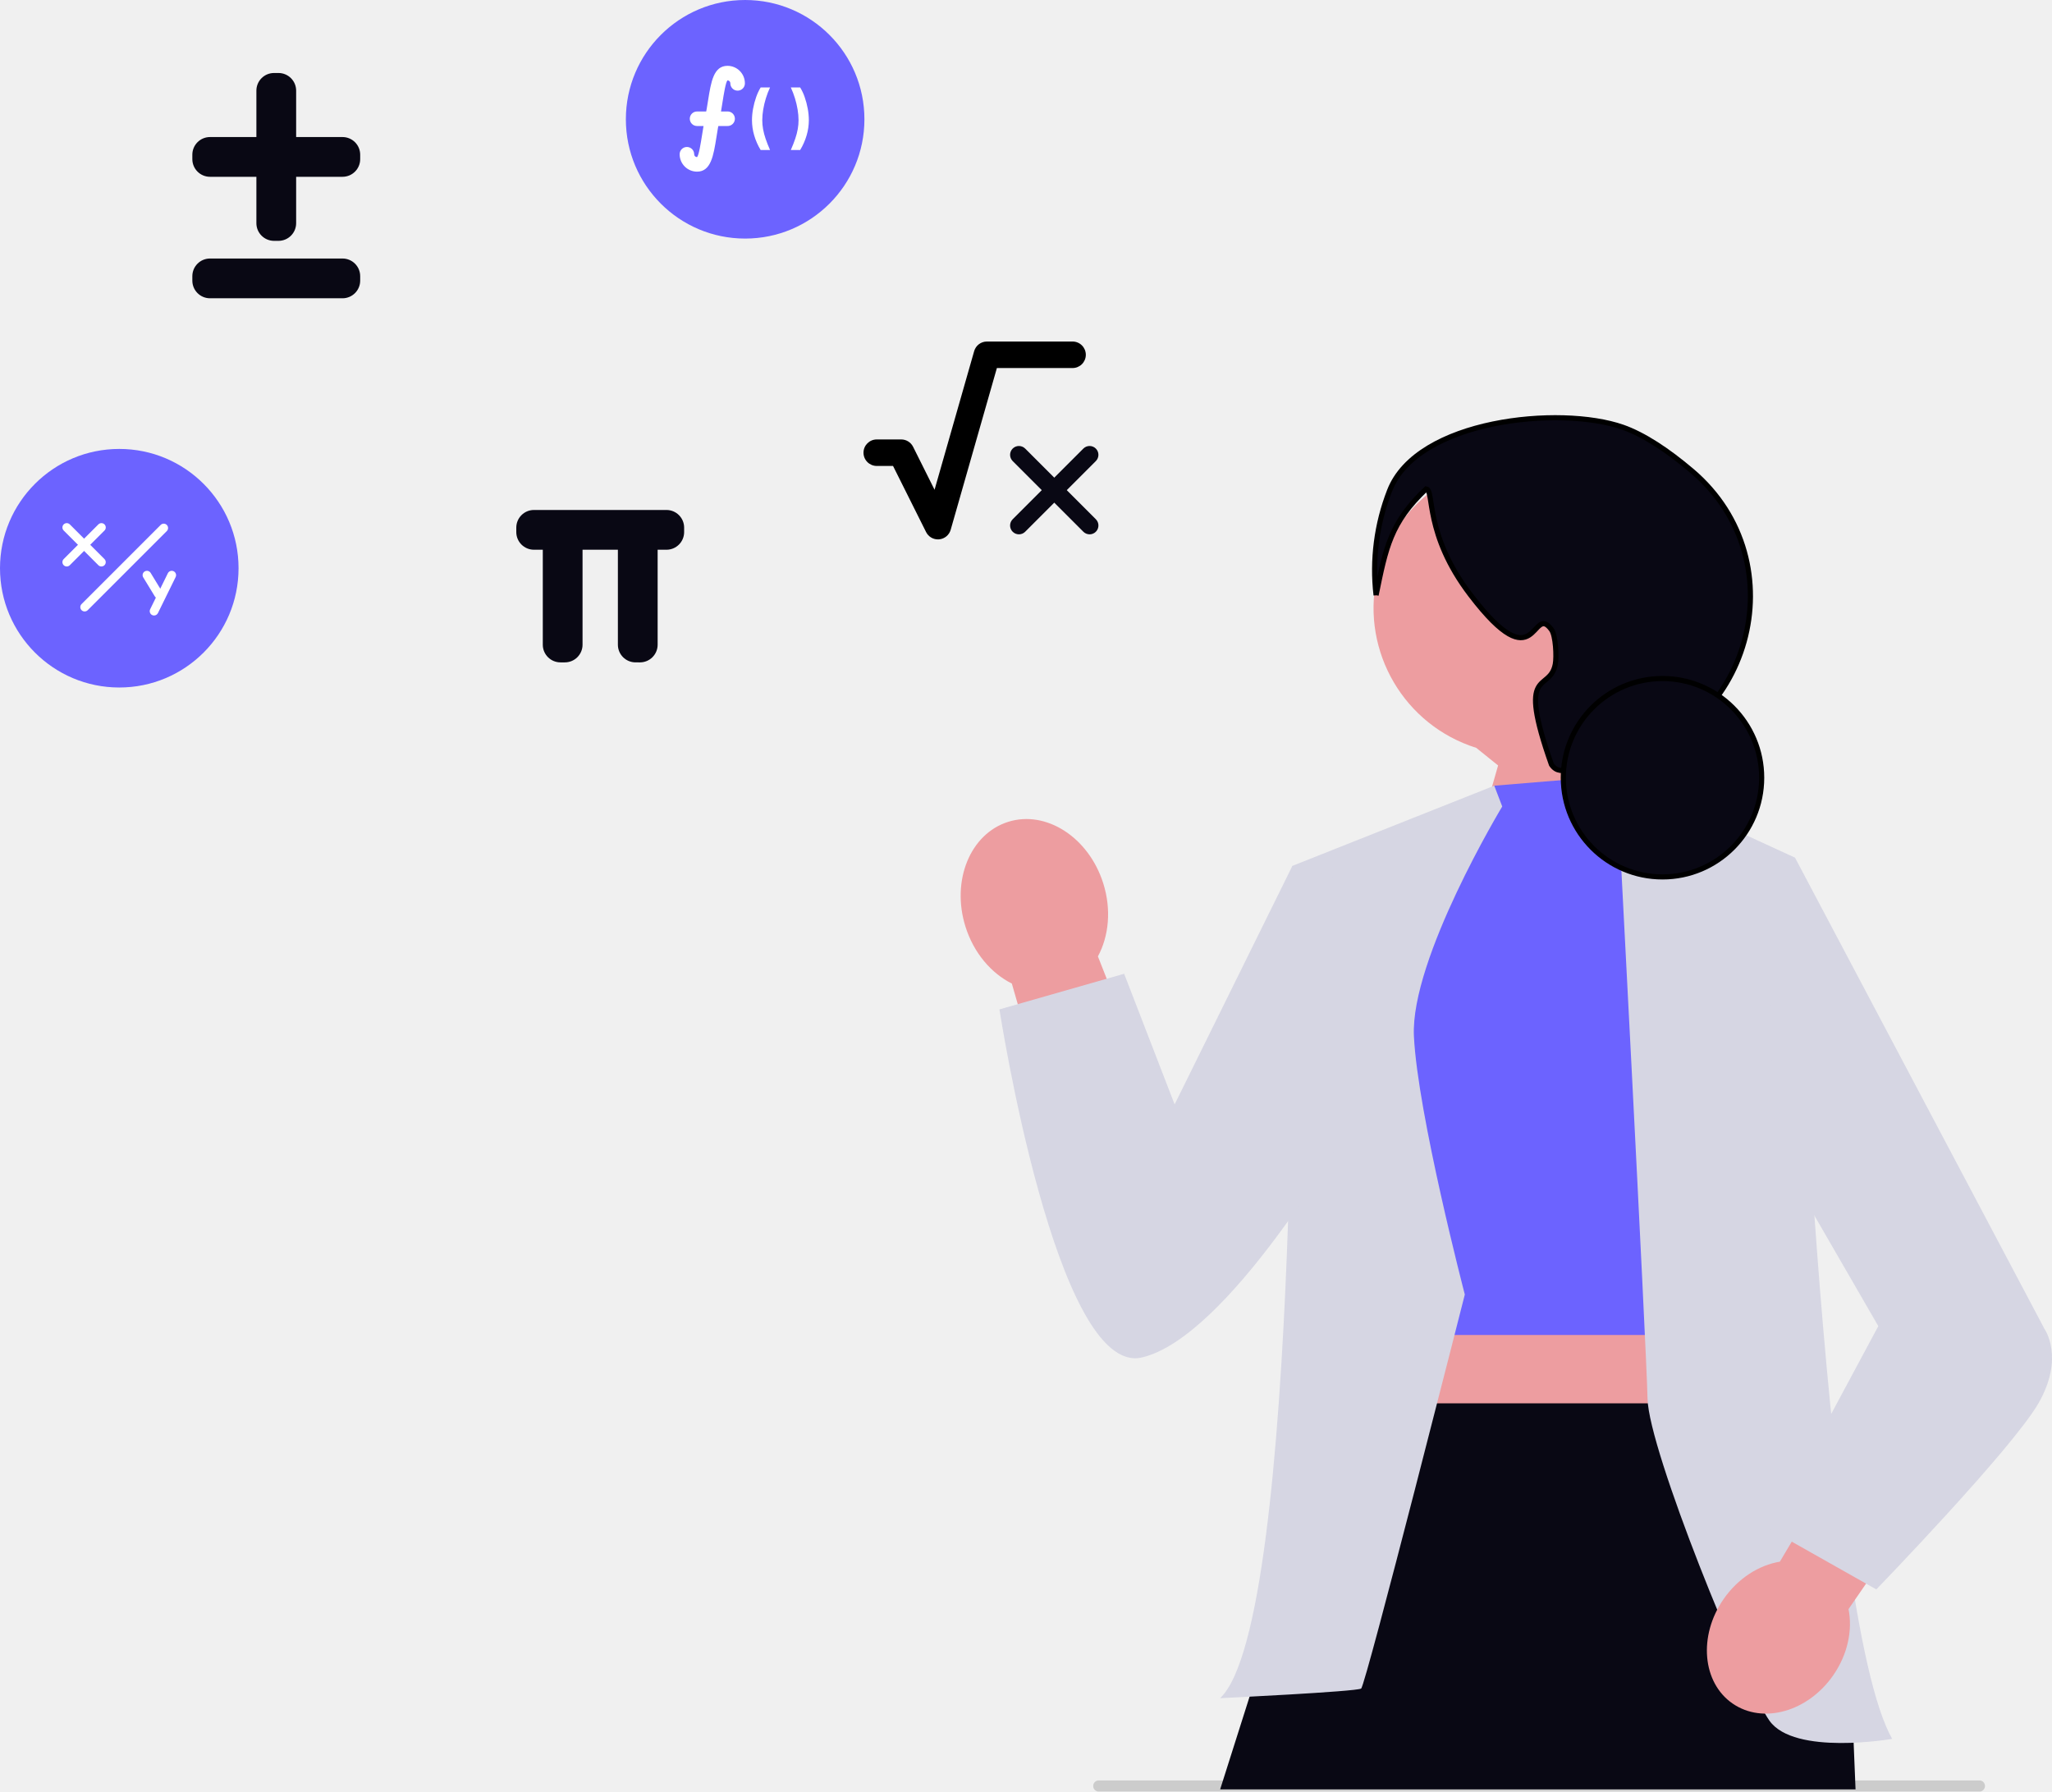
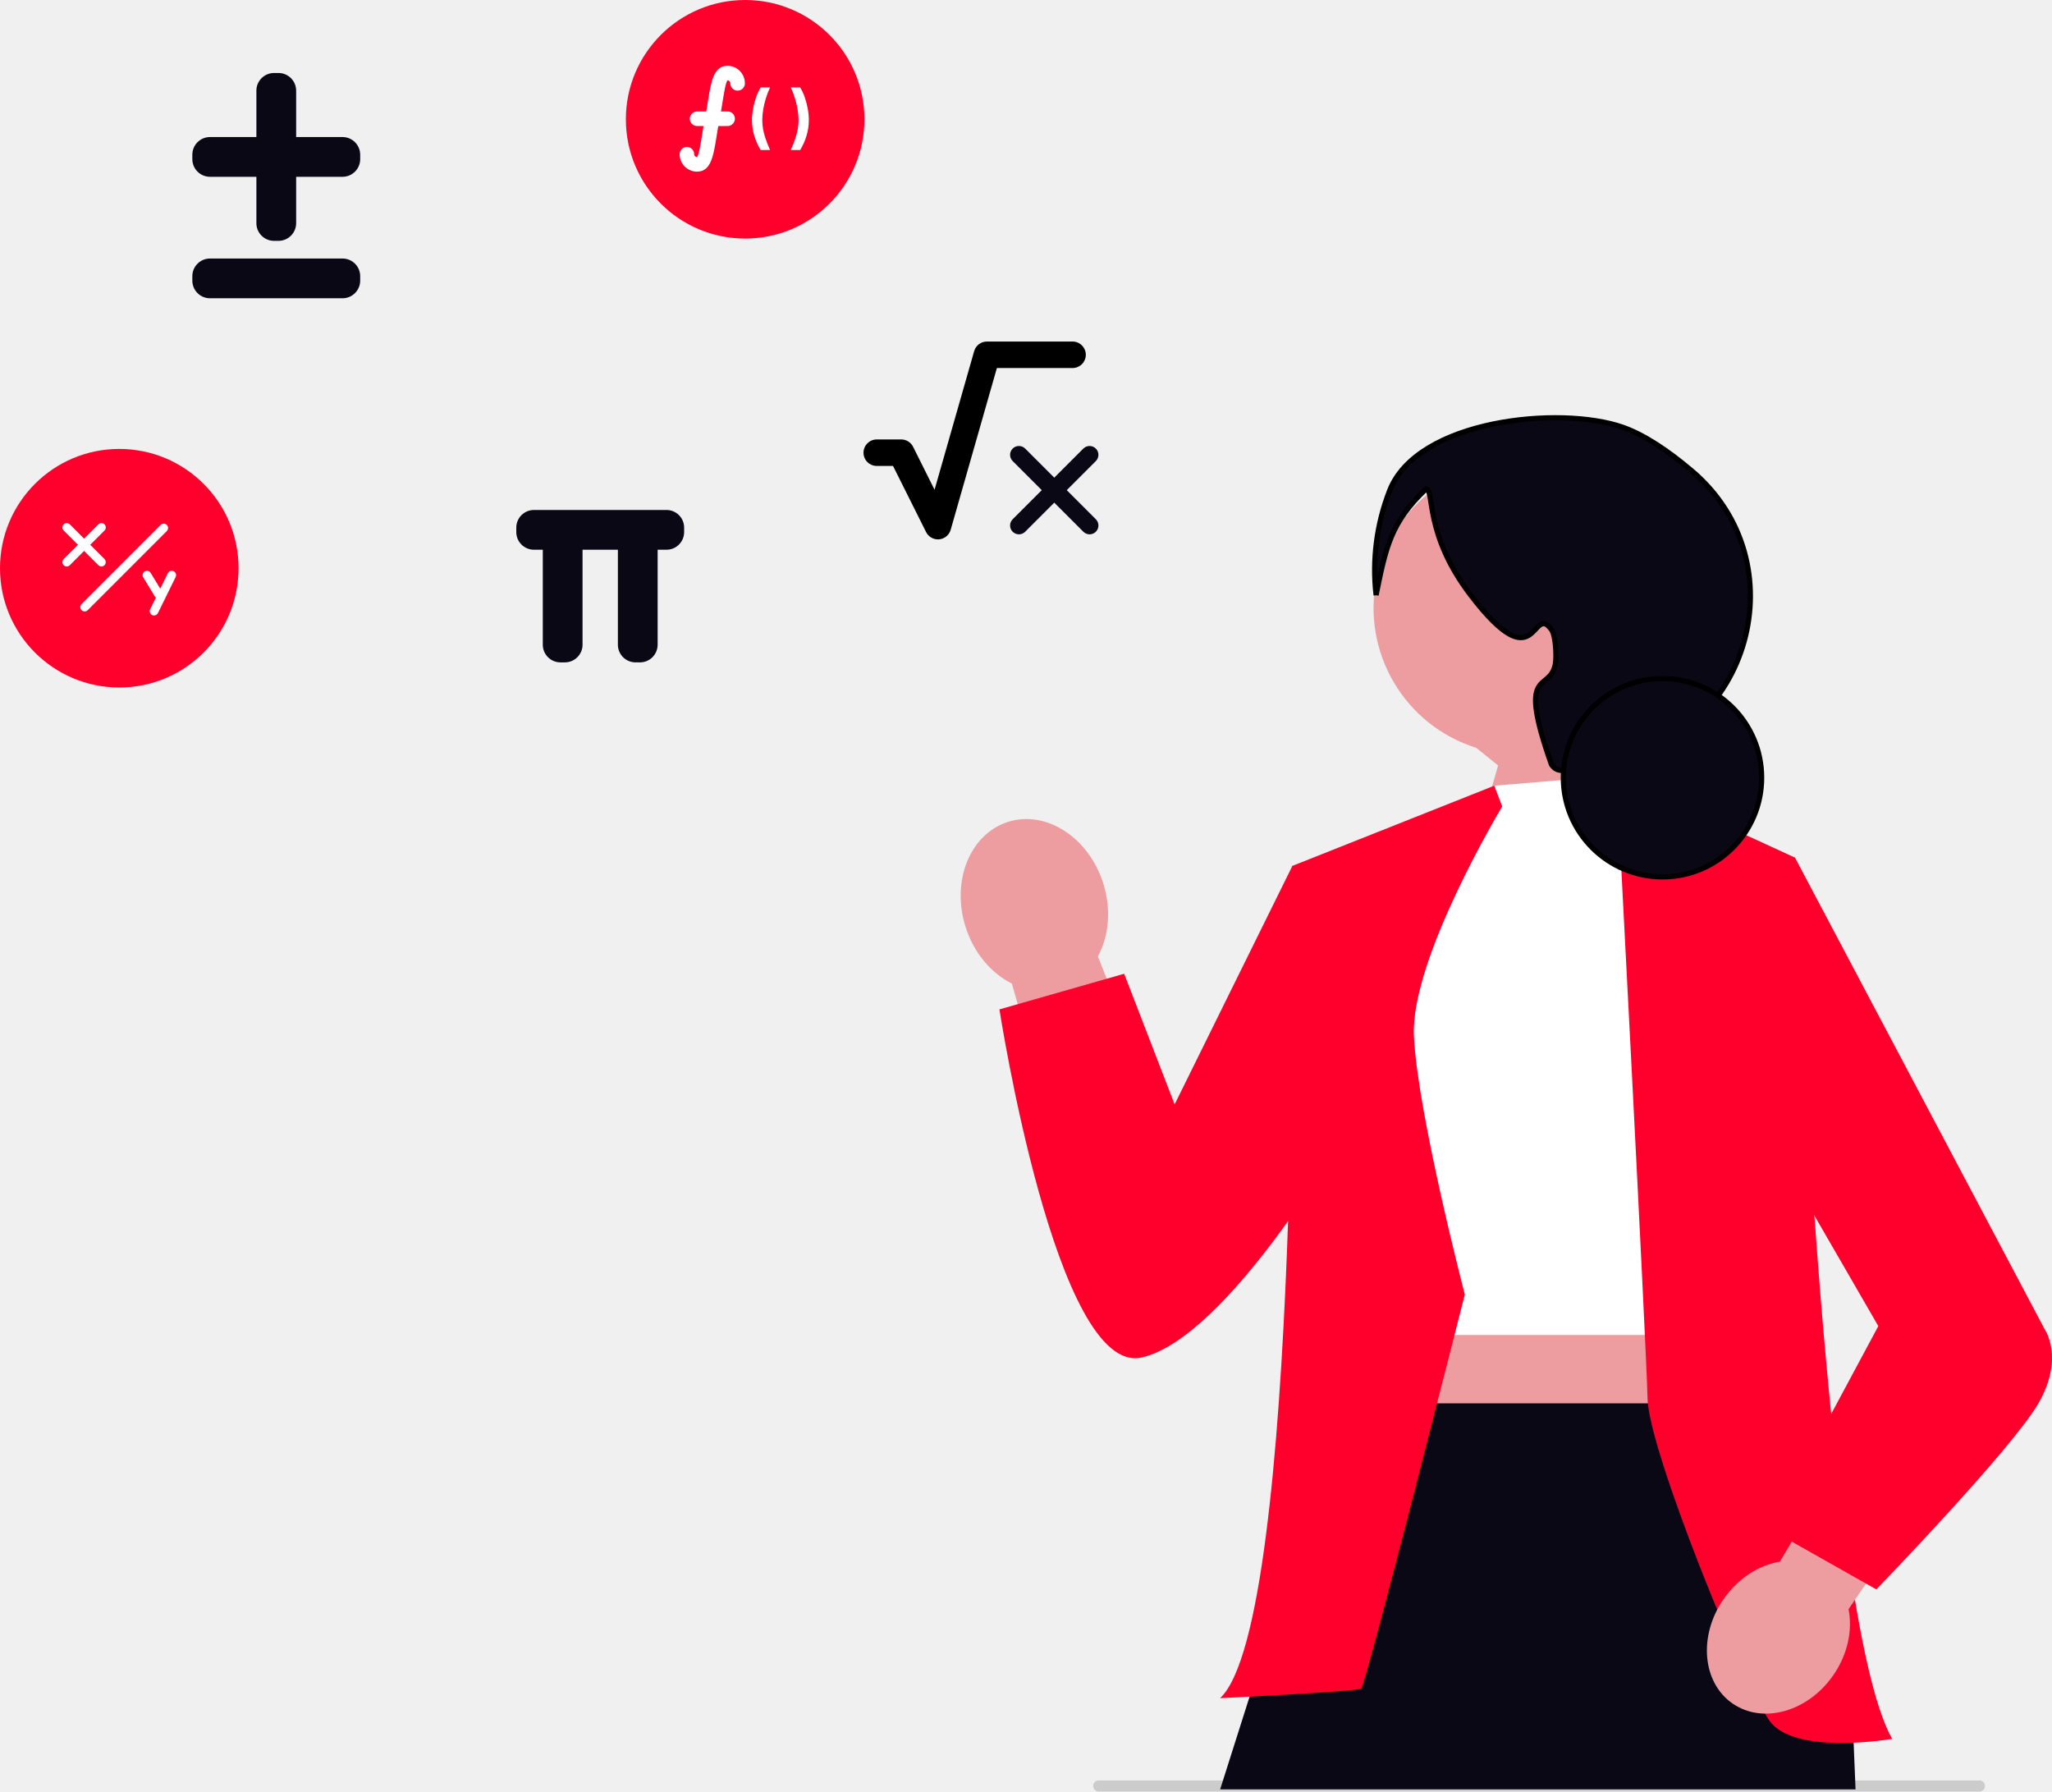
<svg xmlns="http://www.w3.org/2000/svg" width="799.99" height="698.367" viewBox="0 0 799.99 698.367" role="img" artist="Katerina Limpitsouni" source="https://undraw.co/">
  <g transform="translate(-290 -151.205)">
    <g transform="translate(664.527 314.043)">
      <path d="M288.749,66.256a57.151,57.151,0,1,0-74.273,54.538L223,127.66,207.7,181.2l17.825,12.61,56.323-46.935s-12.168-15.5-18.693-32.973a57.089,57.089,0,0,0,25.595-47.645Z" transform="translate(-13.481 7.888)" fill="#ed9da0" />
      <path d="M395.285,235.2l40.947,142.291,41.409-28.739-48.8-124.146c4.255-7.881,5.313-18.24,2.081-28.48-5.656-17.916-22.26-28.646-37.088-23.965s-22.262,23-16.607,40.915c3.232,10.239,10.046,18.114,18.055,22.123Z" transform="translate(-375.336 -14.627)" fill="#ed9da0" />
      <rect width="147.703" height="172.031" transform="translate(156.603 276.757)" fill="#ed9da0" />
      <path d="M32.236,610.669H376.144a2.186,2.186,0,0,0,0-4.325H32.236a2.181,2.181,0,0,0,0,4.325Z" transform="translate(21.327 -75.139)" fill="#ccc" />
      <path d="M301.171,435.608l33.5,101.8,2,48.677H88.956l47.775-150.48Z" transform="translate(12.204 -51.404)" fill="#090814" />
-       <path d="M248.28,151.484l35.112,80.184-3.474,137.808H161.248l-3.725-146.224,44.058-67.909Z" transform="translate(6.446 -11.905)" fill="#6c63ff" />
-       <path d="M141.992,183.375s10.279,294.862,37.88,343.521c0,0-38.144,6.647-47.845-7.1S84.908,414.522,84.5,394.253,72.375,151.369,72.375,151.369l69.618,32.006Z" transform="translate(183.277 -11.889)" fill="#d6d6e3" />
-       <path d="M358.932,164.069l-3.1-8.1-78.7,31.253s3.672,294.67-28.188,324.445c0,0,53.226-2.539,54.994-3.758s40.409-153.593,40.409-153.593-18.42-70.588-19.842-100.729,34.427-89.516,34.427-89.516Z" transform="translate(-147.805 -12.528)" fill="#d6d6e3" />
-       <path d="M454.937,198.026l-19.969-5.761-45.916,92.989-19.678-50.932-48.617,13.89s22.1,143.407,55.506,135.694,78.673-86.467,78.673-86.467V198.026Z" transform="translate(-305.641 -17.575)" fill="#d6d6e3" />
+       <path d="M248.28,151.484l35.112,80.184-3.474,137.808H161.248l-3.725-146.224,44.058-67.909Z" transform="translate(6.446 -11.905)" fill="#FFFFFF" />
+       <path d="M141.992,183.375s10.279,294.862,37.88,343.521c0,0-38.144,6.647-47.845-7.1S84.908,414.522,84.5,394.253,72.375,151.369,72.375,151.369l69.618,32.006Z" transform="translate(183.277 -11.889)" fill="#ff002c" />
+       <path d="M358.932,164.069l-3.1-8.1-78.7,31.253s3.672,294.67-28.188,324.445c0,0,53.226-2.539,54.994-3.758s40.409-153.593,40.409-153.593-18.42-70.588-19.842-100.729,34.427-89.516,34.427-89.516Z" transform="translate(-147.805 -12.528)" fill="#ff002c" />
+       <path d="M454.937,198.026l-19.969-5.761-45.916,92.989-19.678-50.932-48.617,13.89s22.1,143.407,55.506,135.694,78.673-86.467,78.673-86.467V198.026Z" transform="translate(-305.641 -17.575)" fill="#ff002c" />
      <path d="M69.518,508.669l67.013-97.418-30.807-27.1L42.753,490.174c-8.167,1.362-16.331,6.464-21.974,14.631-9.874,14.289-8.292,32.5,3.533,40.669S53.729,548.686,63.6,534.4c5.643-8.167,7.529-17.607,5.915-25.728Z" transform="translate(276.623 -44.25)" fill="#ed9da0" />
-       <path d="M0,196.764l11.894-8.221,97.3,183.781s7.9,11.082-2.4,28.938S43.6,473.8,43.6,473.8L1.929,450.264l42.443-79.1-40.007-69.2L0,196.764Z" transform="translate(313.375 -17.057)" fill="#d6d6e3" />
+       <path d="M0,196.764l11.894-8.221,97.3,183.781s7.9,11.082-2.4,28.938S43.6,473.8,43.6,473.8L1.929,450.264l42.443-79.1-40.007-69.2L0,196.764Z" transform="translate(313.375 -17.057)" fill="#ff002c" />
      <path d="M397.054,69.188c3.817-18.674,5.648-28.24,19.523-41.45,3.293.466-.869,17.542,17.282,41.328,26.387,34.577,23.757,2.874,31.559,13.525,1.694,2.312,2.059,10.655,1.5,13.525-2.2,11.341-15.217.267-1.5,39.073,2.04,3.018,4.446,2.284,7.514,2.254.238,0-1.319-.3,4.509-1.5,2.781-.574,6.674-1.253,11.341-2.039C543,124.769,562.14,56.361,520.235,20.771c-9.534-8.1-18.891-14.234-27.015-17.078C468.752-4.872,413,.7,402.3,28.489a85.128,85.128,0,0,0-5.246,40.7Z" transform="translate(-235.107 0)" fill="#090814" stroke="#000" stroke-width="2" />
      <ellipse cx="38.667" cy="38.667" rx="38.667" ry="38.667" transform="translate(234.944 101.662)" fill="#090814" stroke="#000" stroke-width="2" />
    </g>
    <path d="M-22471.115,11140.82a6.888,6.888,0,0,1-6.887-6.887v-1.725a6.888,6.888,0,0,1,6.887-6.887h51.66a6.888,6.888,0,0,1,6.891,6.887v1.725a6.888,6.888,0,0,1-6.891,6.887Zm24.971-22.386a6.888,6.888,0,0,1-6.887-6.888v-18.082h-18.084a6.888,6.888,0,0,1-6.887-6.888v-1.719a6.885,6.885,0,0,1,6.887-6.888h18.084v-18.083a6.888,6.888,0,0,1,6.887-6.887h1.725a6.888,6.888,0,0,1,6.887,6.887v18.083h18.078a6.886,6.886,0,0,1,6.891,6.888v1.719a6.889,6.889,0,0,1-6.891,6.888h-18.078v18.082a6.888,6.888,0,0,1-6.887,6.888Z" transform="translate(22842.986 -10873.341)" fill="#090814" />
    <g transform="translate(626.644 284.34)">
      <path d="M26.021,76.13A5.166,5.166,0,0,1,21.4,73.274L8.516,47.5H2.166a5.166,5.166,0,0,1,0-10.332h9.543a5.166,5.166,0,0,1,4.621,2.856L24.7,56.775,40.14,2.747A5.166,5.166,0,0,1,45.107-1h33.4a5.166,5.166,0,1,1,0,10.332H49L30.989,72.383A5.166,5.166,0,0,1,26.5,76.107C26.34,76.122,26.18,76.13,26.021,76.13Z" transform="translate(3 1)" />
      <g transform="translate(57.148 40.718)">
        <path d="M27,30.439a3.433,3.433,0,0,1-2.435-1.009L-2.991,1.879a3.444,3.444,0,0,1,0-4.87,3.444,3.444,0,0,1,4.87,0L29.431,24.56A3.444,3.444,0,0,1,27,30.439Z" transform="translate(4 4)" fill="#090814" />
        <path d="M-.556,30.439a3.433,3.433,0,0,1-2.435-1.009,3.444,3.444,0,0,1,0-4.87L24.56-2.991a3.444,3.444,0,0,1,4.87,0,3.444,3.444,0,0,1,0,4.87L1.879,29.431A3.433,3.433,0,0,1-.556,30.439Z" transform="translate(4 4)" fill="#090814" />
      </g>
    </g>
    <path d="M-22431.506,11112.407a6.887,6.887,0,0,1-6.889-6.888V11068.5h-13.777v37.021a6.888,6.888,0,0,1-6.887,6.888h-1.721a6.889,6.889,0,0,1-6.891-6.888V11068.5h-3.445a6.888,6.888,0,0,1-6.887-6.887v-1.725a6.888,6.888,0,0,1,6.887-6.887h51.66a6.888,6.888,0,0,1,6.891,6.887v1.725a6.888,6.888,0,0,1-6.891,6.887h-3.443v37.021a6.888,6.888,0,0,1-6.889,6.888Z" transform="translate(22969.283 -10702.999)" fill="#090814" />
    <g transform="translate(290 326.64)">
-       <circle cx="46.5" cy="46.5" r="46.5" transform="translate(0 -0.435)" fill="#6c63ff" />
+       <circle cx="46.5" cy="46.5" r="46.5" transform="translate(0 -0.435)" fill="#ff002c" />
      <g transform="translate(24.335 28.488)">
        <g transform="translate(0 0)">
          <path d="M11.209,12.9a1.685,1.685,0,0,1-1.195-.495L-3.505-1.115a1.69,1.69,0,0,1,0-2.39,1.69,1.69,0,0,1,2.39,0L12.4,10.014A1.69,1.69,0,0,1,11.209,12.9Z" transform="translate(4 4)" fill="#fff" />
          <path d="M-2.31,12.9A1.685,1.685,0,0,1-3.505,12.4a1.69,1.69,0,0,1,0-2.39L10.014-3.505a1.69,1.69,0,0,1,2.39,0,1.69,1.69,0,0,1,0,2.39L-1.115,12.4A1.685,1.685,0,0,1-2.31,12.9Z" transform="translate(4 4)" fill="#fff" />
        </g>
        <g transform="translate(31.262 18.588)">
          <path d="M0,0,4.527,7.423" transform="translate(1.69 1.69)" fill="#fff" />
          <path d="M2.218,6.8a1.689,1.689,0,0,1-1.444-.81L-3.753-1.431A1.69,1.69,0,0,1-3.19-3.753,1.69,1.69,0,0,1-.868-3.19L3.659,4.232A1.69,1.69,0,0,1,2.218,6.8Z" transform="translate(4.001 4.001)" fill="#fff" />
          <path d="M10.349,0l-6.9,14.041" transform="translate(1.015 1.69)" fill="#fff" />
          <path d="M1.133,13.421A1.691,1.691,0,0,1-.382,10.985l6.9-14.041a1.69,1.69,0,0,1,2.262-.771,1.69,1.69,0,0,1,.771,2.262l-6.9,14.041A1.69,1.69,0,0,1,1.133,13.421Z" transform="translate(3.326 4.001)" fill="#fff" />
        </g>
        <path d="M-2.31,30.22a1.685,1.685,0,0,1-1.195-.495,1.69,1.69,0,0,1,0-2.39l30.84-30.84a1.69,1.69,0,0,1,2.39,0,1.69,1.69,0,0,1,0,2.39l-30.84,30.84A1.685,1.685,0,0,1-2.31,30.22Z" transform="translate(10.971 4.211)" fill="#fff" />
      </g>
    </g>
    <g transform="translate(533.658 151)">
-       <circle cx="46.5" cy="46.5" r="46.5" transform="translate(0.342 0.205)" fill="#6c63ff" />
+       <circle cx="46.5" cy="46.5" r="46.5" transform="translate(0.342 0.205)" fill="#FF002C" />
      <g transform="translate(21.308 25.866)">
        <path d="M1.787,36.251A6.794,6.794,0,0,1-5,29.465a2.833,2.833,0,0,1,2.833-2.833A2.833,2.833,0,0,1,.665,29.465a1.123,1.123,0,0,0,1.121,1.121c.687-.664,1.424-5.291,1.963-8.669.336-2.108.7-4.419,1.19-6.847.47-2.35.826-4.587,1.151-6.628C7.241,1.23,8.233-5,13.649-5a6.794,6.794,0,0,1,6.787,6.787,2.833,2.833,0,1,1-5.665,0A1.123,1.123,0,0,0,13.649.665c-.687.664-1.424,5.291-1.963,8.669-.336,2.108-.7,4.419-1.19,6.847-.47,2.35-.826,4.587-1.151,6.628C8.195,30.022,7.2,36.251,1.787,36.251Z" transform="translate(5 5)" fill="#fff" />
        <path d="M11.695,9.665H-.167A2.833,2.833,0,0,1-3,6.833,2.833,2.833,0,0,1-.167,4H11.695a2.833,2.833,0,1,1,0,5.665Z" transform="translate(6.954 13.793)" fill="#fff" />
        <path d="M9.9-79.869a24.982,24.982,0,0,1,.433-4.516,29.184,29.184,0,0,1,1.2-4.509,19.512,19.512,0,0,1,1.75-3.743h3.657A31.789,31.789,0,0,0,15.31-88.4a33.68,33.68,0,0,0-1.036,4.385,25.494,25.494,0,0,0-.36,4.149,19.746,19.746,0,0,0,.308,3.454,25.931,25.931,0,0,0,.977,3.723q.669,1.986,1.743,4.437H13.284a23.869,23.869,0,0,1-2.523-5.709A21.083,21.083,0,0,1,9.9-79.869Zm15.14,11.614q1.088-2.491,1.75-4.477a25.862,25.862,0,0,0,.963-3.716,19.9,19.9,0,0,0,.3-3.421,25.494,25.494,0,0,0-.36-4.149A33.68,33.68,0,0,0,26.662-88.4a32.983,32.983,0,0,0-1.619-4.234h3.644a18.756,18.756,0,0,1,1.757,3.743,29.676,29.676,0,0,1,1.193,4.509,24.983,24.983,0,0,1,.433,4.516A20.978,20.978,0,0,1,31.2-73.95a24.128,24.128,0,0,1-2.517,5.7Z" transform="translate(18.3 101.071)" fill="#fff" />
      </g>
    </g>
  </g>
</svg>
